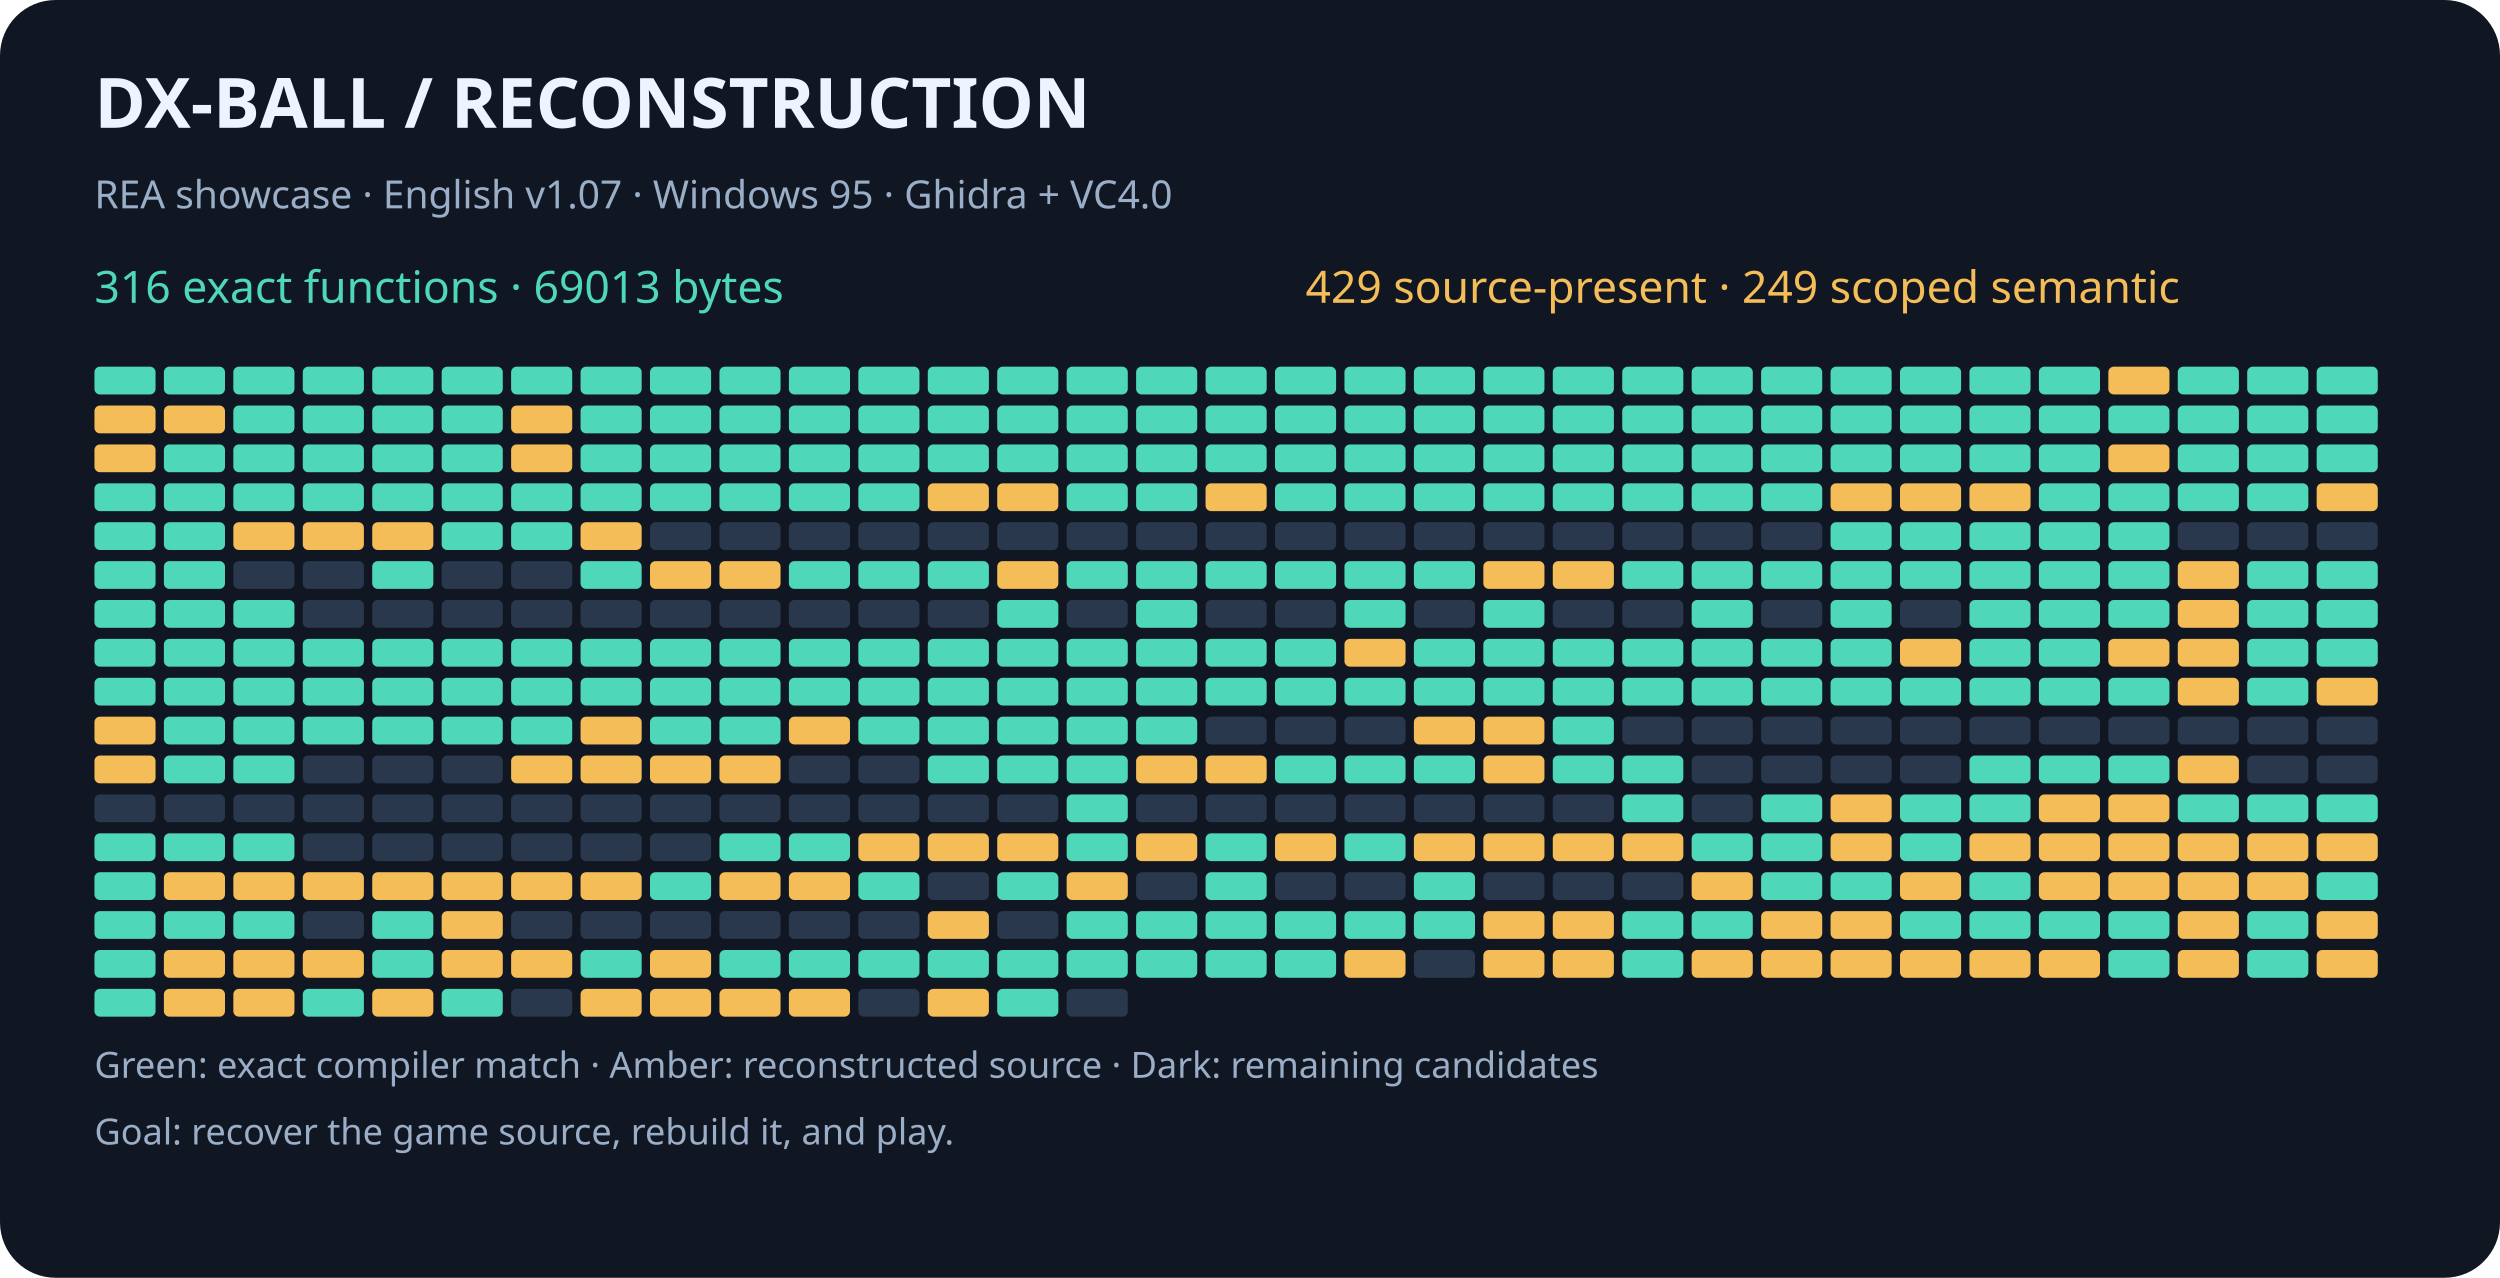
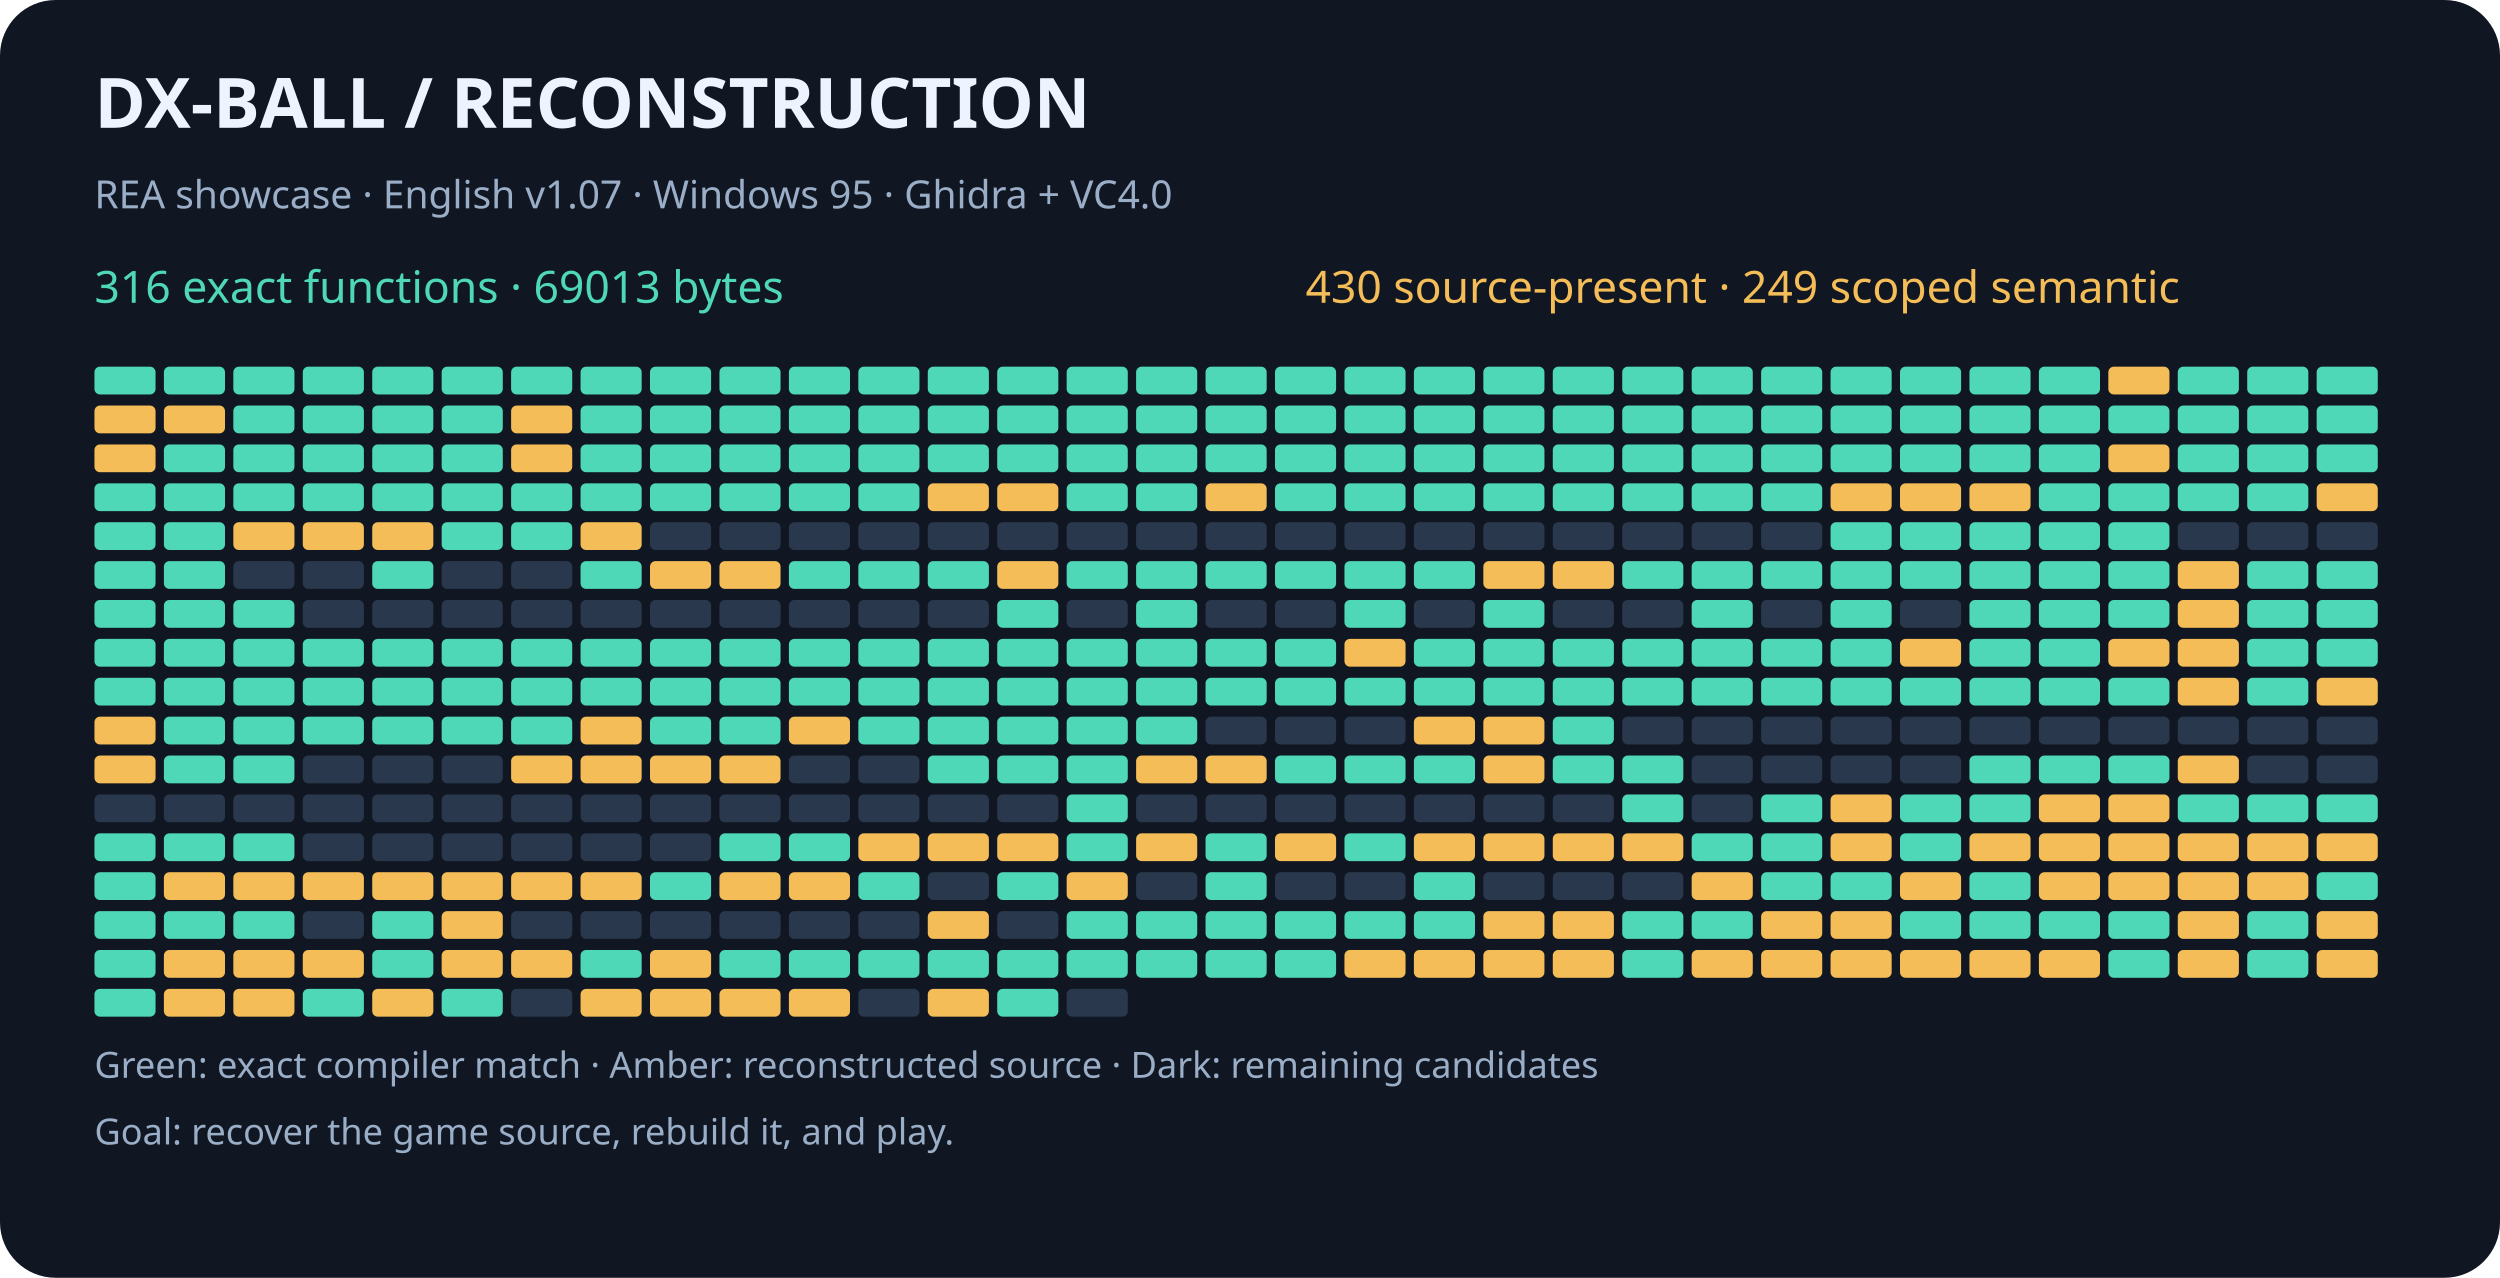
<svg xmlns="http://www.w3.org/2000/svg" width="900" height="460" viewBox="0 0 900 460" role="img" aria-labelledby="title desc">
  <rect width="900" height="460" rx="20" fill="#101722" />
  <g font-family="sans-serif">
    <text x="34" y="46" fill="#eef4ff" font-size="25" font-weight="bold">DX-BALL  /  RECONSTRUCTION</text>
    <text x="34" y="75" fill="#9baec8" font-size="14">REA showcase · English v1.07 · Windows 95 · Ghidra + VC4.0</text>
    <text x="34" y="109" fill="#4ed8b7" font-size="16">316 exact functions · 69013 bytes</text>
-     <text x="470" y="109" fill="#f5bd57" font-size="16">429 source-present · 249 scoped semantic</text>
+     <text x="470" y="109" fill="#f5bd57" font-size="16">430 source-present · 249 scoped semantic</text>
    <rect x="34" y="132" width="22" height="10" rx="2" fill="#4ed8b7" />
    <rect x="59" y="132" width="22" height="10" rx="2" fill="#4ed8b7" />
    <rect x="84" y="132" width="22" height="10" rx="2" fill="#4ed8b7" />
    <rect x="109" y="132" width="22" height="10" rx="2" fill="#4ed8b7" />
    <rect x="134" y="132" width="22" height="10" rx="2" fill="#4ed8b7" />
    <rect x="159" y="132" width="22" height="10" rx="2" fill="#4ed8b7" />
    <rect x="184" y="132" width="22" height="10" rx="2" fill="#4ed8b7" />
    <rect x="209" y="132" width="22" height="10" rx="2" fill="#4ed8b7" />
    <rect x="234" y="132" width="22" height="10" rx="2" fill="#4ed8b7" />
    <rect x="259" y="132" width="22" height="10" rx="2" fill="#4ed8b7" />
    <rect x="284" y="132" width="22" height="10" rx="2" fill="#4ed8b7" />
    <rect x="309" y="132" width="22" height="10" rx="2" fill="#4ed8b7" />
    <rect x="334" y="132" width="22" height="10" rx="2" fill="#4ed8b7" />
    <rect x="359" y="132" width="22" height="10" rx="2" fill="#4ed8b7" />
    <rect x="384" y="132" width="22" height="10" rx="2" fill="#4ed8b7" />
    <rect x="409" y="132" width="22" height="10" rx="2" fill="#4ed8b7" />
    <rect x="434" y="132" width="22" height="10" rx="2" fill="#4ed8b7" />
    <rect x="459" y="132" width="22" height="10" rx="2" fill="#4ed8b7" />
    <rect x="484" y="132" width="22" height="10" rx="2" fill="#4ed8b7" />
    <rect x="509" y="132" width="22" height="10" rx="2" fill="#4ed8b7" />
    <rect x="534" y="132" width="22" height="10" rx="2" fill="#4ed8b7" />
    <rect x="559" y="132" width="22" height="10" rx="2" fill="#4ed8b7" />
    <rect x="584" y="132" width="22" height="10" rx="2" fill="#4ed8b7" />
    <rect x="609" y="132" width="22" height="10" rx="2" fill="#4ed8b7" />
    <rect x="634" y="132" width="22" height="10" rx="2" fill="#4ed8b7" />
    <rect x="659" y="132" width="22" height="10" rx="2" fill="#4ed8b7" />
    <rect x="684" y="132" width="22" height="10" rx="2" fill="#4ed8b7" />
    <rect x="709" y="132" width="22" height="10" rx="2" fill="#4ed8b7" />
    <rect x="734" y="132" width="22" height="10" rx="2" fill="#4ed8b7" />
    <rect x="759" y="132" width="22" height="10" rx="2" fill="#f5bd57" />
    <rect x="784" y="132" width="22" height="10" rx="2" fill="#4ed8b7" />
    <rect x="809" y="132" width="22" height="10" rx="2" fill="#4ed8b7" />
    <rect x="834" y="132" width="22" height="10" rx="2" fill="#4ed8b7" />
    <rect x="34" y="146" width="22" height="10" rx="2" fill="#f5bd57" />
    <rect x="59" y="146" width="22" height="10" rx="2" fill="#f5bd57" />
    <rect x="84" y="146" width="22" height="10" rx="2" fill="#4ed8b7" />
    <rect x="109" y="146" width="22" height="10" rx="2" fill="#4ed8b7" />
    <rect x="134" y="146" width="22" height="10" rx="2" fill="#4ed8b7" />
    <rect x="159" y="146" width="22" height="10" rx="2" fill="#4ed8b7" />
    <rect x="184" y="146" width="22" height="10" rx="2" fill="#f5bd57" />
    <rect x="209" y="146" width="22" height="10" rx="2" fill="#4ed8b7" />
    <rect x="234" y="146" width="22" height="10" rx="2" fill="#4ed8b7" />
    <rect x="259" y="146" width="22" height="10" rx="2" fill="#4ed8b7" />
    <rect x="284" y="146" width="22" height="10" rx="2" fill="#4ed8b7" />
    <rect x="309" y="146" width="22" height="10" rx="2" fill="#4ed8b7" />
    <rect x="334" y="146" width="22" height="10" rx="2" fill="#4ed8b7" />
    <rect x="359" y="146" width="22" height="10" rx="2" fill="#4ed8b7" />
    <rect x="384" y="146" width="22" height="10" rx="2" fill="#4ed8b7" />
    <rect x="409" y="146" width="22" height="10" rx="2" fill="#4ed8b7" />
    <rect x="434" y="146" width="22" height="10" rx="2" fill="#4ed8b7" />
    <rect x="459" y="146" width="22" height="10" rx="2" fill="#4ed8b7" />
    <rect x="484" y="146" width="22" height="10" rx="2" fill="#4ed8b7" />
    <rect x="509" y="146" width="22" height="10" rx="2" fill="#4ed8b7" />
    <rect x="534" y="146" width="22" height="10" rx="2" fill="#4ed8b7" />
    <rect x="559" y="146" width="22" height="10" rx="2" fill="#4ed8b7" />
    <rect x="584" y="146" width="22" height="10" rx="2" fill="#4ed8b7" />
    <rect x="609" y="146" width="22" height="10" rx="2" fill="#4ed8b7" />
    <rect x="634" y="146" width="22" height="10" rx="2" fill="#4ed8b7" />
    <rect x="659" y="146" width="22" height="10" rx="2" fill="#4ed8b7" />
    <rect x="684" y="146" width="22" height="10" rx="2" fill="#4ed8b7" />
    <rect x="709" y="146" width="22" height="10" rx="2" fill="#4ed8b7" />
    <rect x="734" y="146" width="22" height="10" rx="2" fill="#4ed8b7" />
    <rect x="759" y="146" width="22" height="10" rx="2" fill="#4ed8b7" />
    <rect x="784" y="146" width="22" height="10" rx="2" fill="#4ed8b7" />
    <rect x="809" y="146" width="22" height="10" rx="2" fill="#4ed8b7" />
    <rect x="834" y="146" width="22" height="10" rx="2" fill="#4ed8b7" />
    <rect x="34" y="160" width="22" height="10" rx="2" fill="#f5bd57" />
    <rect x="59" y="160" width="22" height="10" rx="2" fill="#4ed8b7" />
    <rect x="84" y="160" width="22" height="10" rx="2" fill="#4ed8b7" />
    <rect x="109" y="160" width="22" height="10" rx="2" fill="#4ed8b7" />
    <rect x="134" y="160" width="22" height="10" rx="2" fill="#4ed8b7" />
    <rect x="159" y="160" width="22" height="10" rx="2" fill="#4ed8b7" />
    <rect x="184" y="160" width="22" height="10" rx="2" fill="#f5bd57" />
    <rect x="209" y="160" width="22" height="10" rx="2" fill="#4ed8b7" />
    <rect x="234" y="160" width="22" height="10" rx="2" fill="#4ed8b7" />
    <rect x="259" y="160" width="22" height="10" rx="2" fill="#4ed8b7" />
    <rect x="284" y="160" width="22" height="10" rx="2" fill="#4ed8b7" />
    <rect x="309" y="160" width="22" height="10" rx="2" fill="#4ed8b7" />
    <rect x="334" y="160" width="22" height="10" rx="2" fill="#4ed8b7" />
    <rect x="359" y="160" width="22" height="10" rx="2" fill="#4ed8b7" />
    <rect x="384" y="160" width="22" height="10" rx="2" fill="#4ed8b7" />
    <rect x="409" y="160" width="22" height="10" rx="2" fill="#4ed8b7" />
    <rect x="434" y="160" width="22" height="10" rx="2" fill="#4ed8b7" />
    <rect x="459" y="160" width="22" height="10" rx="2" fill="#4ed8b7" />
    <rect x="484" y="160" width="22" height="10" rx="2" fill="#4ed8b7" />
    <rect x="509" y="160" width="22" height="10" rx="2" fill="#4ed8b7" />
    <rect x="534" y="160" width="22" height="10" rx="2" fill="#4ed8b7" />
    <rect x="559" y="160" width="22" height="10" rx="2" fill="#4ed8b7" />
    <rect x="584" y="160" width="22" height="10" rx="2" fill="#4ed8b7" />
    <rect x="609" y="160" width="22" height="10" rx="2" fill="#4ed8b7" />
    <rect x="634" y="160" width="22" height="10" rx="2" fill="#4ed8b7" />
    <rect x="659" y="160" width="22" height="10" rx="2" fill="#4ed8b7" />
    <rect x="684" y="160" width="22" height="10" rx="2" fill="#4ed8b7" />
    <rect x="709" y="160" width="22" height="10" rx="2" fill="#4ed8b7" />
    <rect x="734" y="160" width="22" height="10" rx="2" fill="#4ed8b7" />
    <rect x="759" y="160" width="22" height="10" rx="2" fill="#f5bd57" />
    <rect x="784" y="160" width="22" height="10" rx="2" fill="#4ed8b7" />
    <rect x="809" y="160" width="22" height="10" rx="2" fill="#4ed8b7" />
    <rect x="834" y="160" width="22" height="10" rx="2" fill="#4ed8b7" />
    <rect x="34" y="174" width="22" height="10" rx="2" fill="#4ed8b7" />
    <rect x="59" y="174" width="22" height="10" rx="2" fill="#4ed8b7" />
    <rect x="84" y="174" width="22" height="10" rx="2" fill="#4ed8b7" />
    <rect x="109" y="174" width="22" height="10" rx="2" fill="#4ed8b7" />
    <rect x="134" y="174" width="22" height="10" rx="2" fill="#4ed8b7" />
    <rect x="159" y="174" width="22" height="10" rx="2" fill="#4ed8b7" />
    <rect x="184" y="174" width="22" height="10" rx="2" fill="#4ed8b7" />
    <rect x="209" y="174" width="22" height="10" rx="2" fill="#4ed8b7" />
    <rect x="234" y="174" width="22" height="10" rx="2" fill="#4ed8b7" />
    <rect x="259" y="174" width="22" height="10" rx="2" fill="#4ed8b7" />
    <rect x="284" y="174" width="22" height="10" rx="2" fill="#4ed8b7" />
    <rect x="309" y="174" width="22" height="10" rx="2" fill="#4ed8b7" />
    <rect x="334" y="174" width="22" height="10" rx="2" fill="#f5bd57" />
    <rect x="359" y="174" width="22" height="10" rx="2" fill="#f5bd57" />
    <rect x="384" y="174" width="22" height="10" rx="2" fill="#4ed8b7" />
    <rect x="409" y="174" width="22" height="10" rx="2" fill="#4ed8b7" />
    <rect x="434" y="174" width="22" height="10" rx="2" fill="#f5bd57" />
    <rect x="459" y="174" width="22" height="10" rx="2" fill="#4ed8b7" />
    <rect x="484" y="174" width="22" height="10" rx="2" fill="#4ed8b7" />
    <rect x="509" y="174" width="22" height="10" rx="2" fill="#4ed8b7" />
    <rect x="534" y="174" width="22" height="10" rx="2" fill="#4ed8b7" />
    <rect x="559" y="174" width="22" height="10" rx="2" fill="#4ed8b7" />
    <rect x="584" y="174" width="22" height="10" rx="2" fill="#4ed8b7" />
    <rect x="609" y="174" width="22" height="10" rx="2" fill="#4ed8b7" />
    <rect x="634" y="174" width="22" height="10" rx="2" fill="#4ed8b7" />
    <rect x="659" y="174" width="22" height="10" rx="2" fill="#f5bd57" />
    <rect x="684" y="174" width="22" height="10" rx="2" fill="#f5bd57" />
    <rect x="709" y="174" width="22" height="10" rx="2" fill="#f5bd57" />
    <rect x="734" y="174" width="22" height="10" rx="2" fill="#4ed8b7" />
    <rect x="759" y="174" width="22" height="10" rx="2" fill="#4ed8b7" />
    <rect x="784" y="174" width="22" height="10" rx="2" fill="#4ed8b7" />
    <rect x="809" y="174" width="22" height="10" rx="2" fill="#4ed8b7" />
    <rect x="834" y="174" width="22" height="10" rx="2" fill="#f5bd57" />
    <rect x="34" y="188" width="22" height="10" rx="2" fill="#4ed8b7" />
    <rect x="59" y="188" width="22" height="10" rx="2" fill="#4ed8b7" />
    <rect x="84" y="188" width="22" height="10" rx="2" fill="#f5bd57" />
    <rect x="109" y="188" width="22" height="10" rx="2" fill="#f5bd57" />
    <rect x="134" y="188" width="22" height="10" rx="2" fill="#f5bd57" />
    <rect x="159" y="188" width="22" height="10" rx="2" fill="#4ed8b7" />
    <rect x="184" y="188" width="22" height="10" rx="2" fill="#4ed8b7" />
    <rect x="209" y="188" width="22" height="10" rx="2" fill="#f5bd57" />
    <rect x="234" y="188" width="22" height="10" rx="2" fill="#29384c" />
    <rect x="259" y="188" width="22" height="10" rx="2" fill="#29384c" />
    <rect x="284" y="188" width="22" height="10" rx="2" fill="#29384c" />
    <rect x="309" y="188" width="22" height="10" rx="2" fill="#29384c" />
    <rect x="334" y="188" width="22" height="10" rx="2" fill="#29384c" />
    <rect x="359" y="188" width="22" height="10" rx="2" fill="#29384c" />
    <rect x="384" y="188" width="22" height="10" rx="2" fill="#29384c" />
    <rect x="409" y="188" width="22" height="10" rx="2" fill="#29384c" />
    <rect x="434" y="188" width="22" height="10" rx="2" fill="#29384c" />
    <rect x="459" y="188" width="22" height="10" rx="2" fill="#29384c" />
    <rect x="484" y="188" width="22" height="10" rx="2" fill="#29384c" />
    <rect x="509" y="188" width="22" height="10" rx="2" fill="#29384c" />
    <rect x="534" y="188" width="22" height="10" rx="2" fill="#29384c" />
    <rect x="559" y="188" width="22" height="10" rx="2" fill="#29384c" />
    <rect x="584" y="188" width="22" height="10" rx="2" fill="#29384c" />
    <rect x="609" y="188" width="22" height="10" rx="2" fill="#29384c" />
    <rect x="634" y="188" width="22" height="10" rx="2" fill="#29384c" />
    <rect x="659" y="188" width="22" height="10" rx="2" fill="#4ed8b7" />
    <rect x="684" y="188" width="22" height="10" rx="2" fill="#4ed8b7" />
    <rect x="709" y="188" width="22" height="10" rx="2" fill="#4ed8b7" />
    <rect x="734" y="188" width="22" height="10" rx="2" fill="#4ed8b7" />
    <rect x="759" y="188" width="22" height="10" rx="2" fill="#4ed8b7" />
    <rect x="784" y="188" width="22" height="10" rx="2" fill="#29384c" />
    <rect x="809" y="188" width="22" height="10" rx="2" fill="#29384c" />
    <rect x="834" y="188" width="22" height="10" rx="2" fill="#29384c" />
    <rect x="34" y="202" width="22" height="10" rx="2" fill="#4ed8b7" />
    <rect x="59" y="202" width="22" height="10" rx="2" fill="#4ed8b7" />
    <rect x="84" y="202" width="22" height="10" rx="2" fill="#29384c" />
    <rect x="109" y="202" width="22" height="10" rx="2" fill="#29384c" />
    <rect x="134" y="202" width="22" height="10" rx="2" fill="#4ed8b7" />
    <rect x="159" y="202" width="22" height="10" rx="2" fill="#29384c" />
    <rect x="184" y="202" width="22" height="10" rx="2" fill="#29384c" />
    <rect x="209" y="202" width="22" height="10" rx="2" fill="#4ed8b7" />
    <rect x="234" y="202" width="22" height="10" rx="2" fill="#f5bd57" />
    <rect x="259" y="202" width="22" height="10" rx="2" fill="#f5bd57" />
    <rect x="284" y="202" width="22" height="10" rx="2" fill="#4ed8b7" />
    <rect x="309" y="202" width="22" height="10" rx="2" fill="#4ed8b7" />
    <rect x="334" y="202" width="22" height="10" rx="2" fill="#4ed8b7" />
    <rect x="359" y="202" width="22" height="10" rx="2" fill="#f5bd57" />
    <rect x="384" y="202" width="22" height="10" rx="2" fill="#4ed8b7" />
    <rect x="409" y="202" width="22" height="10" rx="2" fill="#4ed8b7" />
    <rect x="434" y="202" width="22" height="10" rx="2" fill="#4ed8b7" />
    <rect x="459" y="202" width="22" height="10" rx="2" fill="#4ed8b7" />
    <rect x="484" y="202" width="22" height="10" rx="2" fill="#4ed8b7" />
    <rect x="509" y="202" width="22" height="10" rx="2" fill="#4ed8b7" />
    <rect x="534" y="202" width="22" height="10" rx="2" fill="#f5bd57" />
    <rect x="559" y="202" width="22" height="10" rx="2" fill="#f5bd57" />
    <rect x="584" y="202" width="22" height="10" rx="2" fill="#4ed8b7" />
    <rect x="609" y="202" width="22" height="10" rx="2" fill="#4ed8b7" />
    <rect x="634" y="202" width="22" height="10" rx="2" fill="#4ed8b7" />
    <rect x="659" y="202" width="22" height="10" rx="2" fill="#4ed8b7" />
    <rect x="684" y="202" width="22" height="10" rx="2" fill="#4ed8b7" />
    <rect x="709" y="202" width="22" height="10" rx="2" fill="#4ed8b7" />
    <rect x="734" y="202" width="22" height="10" rx="2" fill="#4ed8b7" />
    <rect x="759" y="202" width="22" height="10" rx="2" fill="#4ed8b7" />
    <rect x="784" y="202" width="22" height="10" rx="2" fill="#f5bd57" />
    <rect x="809" y="202" width="22" height="10" rx="2" fill="#4ed8b7" />
    <rect x="834" y="202" width="22" height="10" rx="2" fill="#4ed8b7" />
    <rect x="34" y="216" width="22" height="10" rx="2" fill="#4ed8b7" />
    <rect x="59" y="216" width="22" height="10" rx="2" fill="#4ed8b7" />
    <rect x="84" y="216" width="22" height="10" rx="2" fill="#4ed8b7" />
    <rect x="109" y="216" width="22" height="10" rx="2" fill="#29384c" />
    <rect x="134" y="216" width="22" height="10" rx="2" fill="#29384c" />
    <rect x="159" y="216" width="22" height="10" rx="2" fill="#29384c" />
    <rect x="184" y="216" width="22" height="10" rx="2" fill="#29384c" />
    <rect x="209" y="216" width="22" height="10" rx="2" fill="#29384c" />
    <rect x="234" y="216" width="22" height="10" rx="2" fill="#29384c" />
    <rect x="259" y="216" width="22" height="10" rx="2" fill="#29384c" />
    <rect x="284" y="216" width="22" height="10" rx="2" fill="#29384c" />
    <rect x="309" y="216" width="22" height="10" rx="2" fill="#29384c" />
    <rect x="334" y="216" width="22" height="10" rx="2" fill="#29384c" />
    <rect x="359" y="216" width="22" height="10" rx="2" fill="#4ed8b7" />
    <rect x="384" y="216" width="22" height="10" rx="2" fill="#29384c" />
    <rect x="409" y="216" width="22" height="10" rx="2" fill="#4ed8b7" />
    <rect x="434" y="216" width="22" height="10" rx="2" fill="#29384c" />
    <rect x="459" y="216" width="22" height="10" rx="2" fill="#29384c" />
    <rect x="484" y="216" width="22" height="10" rx="2" fill="#4ed8b7" />
    <rect x="509" y="216" width="22" height="10" rx="2" fill="#29384c" />
    <rect x="534" y="216" width="22" height="10" rx="2" fill="#4ed8b7" />
    <rect x="559" y="216" width="22" height="10" rx="2" fill="#29384c" />
    <rect x="584" y="216" width="22" height="10" rx="2" fill="#29384c" />
    <rect x="609" y="216" width="22" height="10" rx="2" fill="#4ed8b7" />
    <rect x="634" y="216" width="22" height="10" rx="2" fill="#29384c" />
    <rect x="659" y="216" width="22" height="10" rx="2" fill="#4ed8b7" />
    <rect x="684" y="216" width="22" height="10" rx="2" fill="#29384c" />
    <rect x="709" y="216" width="22" height="10" rx="2" fill="#4ed8b7" />
    <rect x="734" y="216" width="22" height="10" rx="2" fill="#4ed8b7" />
    <rect x="759" y="216" width="22" height="10" rx="2" fill="#4ed8b7" />
    <rect x="784" y="216" width="22" height="10" rx="2" fill="#f5bd57" />
    <rect x="809" y="216" width="22" height="10" rx="2" fill="#4ed8b7" />
    <rect x="834" y="216" width="22" height="10" rx="2" fill="#4ed8b7" />
    <rect x="34" y="230" width="22" height="10" rx="2" fill="#4ed8b7" />
    <rect x="59" y="230" width="22" height="10" rx="2" fill="#4ed8b7" />
    <rect x="84" y="230" width="22" height="10" rx="2" fill="#4ed8b7" />
    <rect x="109" y="230" width="22" height="10" rx="2" fill="#4ed8b7" />
    <rect x="134" y="230" width="22" height="10" rx="2" fill="#4ed8b7" />
    <rect x="159" y="230" width="22" height="10" rx="2" fill="#4ed8b7" />
    <rect x="184" y="230" width="22" height="10" rx="2" fill="#4ed8b7" />
    <rect x="209" y="230" width="22" height="10" rx="2" fill="#4ed8b7" />
    <rect x="234" y="230" width="22" height="10" rx="2" fill="#4ed8b7" />
    <rect x="259" y="230" width="22" height="10" rx="2" fill="#4ed8b7" />
    <rect x="284" y="230" width="22" height="10" rx="2" fill="#4ed8b7" />
    <rect x="309" y="230" width="22" height="10" rx="2" fill="#4ed8b7" />
    <rect x="334" y="230" width="22" height="10" rx="2" fill="#4ed8b7" />
    <rect x="359" y="230" width="22" height="10" rx="2" fill="#4ed8b7" />
    <rect x="384" y="230" width="22" height="10" rx="2" fill="#4ed8b7" />
    <rect x="409" y="230" width="22" height="10" rx="2" fill="#4ed8b7" />
    <rect x="434" y="230" width="22" height="10" rx="2" fill="#4ed8b7" />
    <rect x="459" y="230" width="22" height="10" rx="2" fill="#4ed8b7" />
    <rect x="484" y="230" width="22" height="10" rx="2" fill="#f5bd57" />
    <rect x="509" y="230" width="22" height="10" rx="2" fill="#4ed8b7" />
    <rect x="534" y="230" width="22" height="10" rx="2" fill="#4ed8b7" />
    <rect x="559" y="230" width="22" height="10" rx="2" fill="#4ed8b7" />
    <rect x="584" y="230" width="22" height="10" rx="2" fill="#4ed8b7" />
    <rect x="609" y="230" width="22" height="10" rx="2" fill="#4ed8b7" />
    <rect x="634" y="230" width="22" height="10" rx="2" fill="#4ed8b7" />
    <rect x="659" y="230" width="22" height="10" rx="2" fill="#4ed8b7" />
    <rect x="684" y="230" width="22" height="10" rx="2" fill="#f5bd57" />
    <rect x="709" y="230" width="22" height="10" rx="2" fill="#4ed8b7" />
    <rect x="734" y="230" width="22" height="10" rx="2" fill="#4ed8b7" />
    <rect x="759" y="230" width="22" height="10" rx="2" fill="#f5bd57" />
    <rect x="784" y="230" width="22" height="10" rx="2" fill="#f5bd57" />
    <rect x="809" y="230" width="22" height="10" rx="2" fill="#4ed8b7" />
    <rect x="834" y="230" width="22" height="10" rx="2" fill="#4ed8b7" />
    <rect x="34" y="244" width="22" height="10" rx="2" fill="#4ed8b7" />
    <rect x="59" y="244" width="22" height="10" rx="2" fill="#4ed8b7" />
    <rect x="84" y="244" width="22" height="10" rx="2" fill="#4ed8b7" />
    <rect x="109" y="244" width="22" height="10" rx="2" fill="#4ed8b7" />
    <rect x="134" y="244" width="22" height="10" rx="2" fill="#4ed8b7" />
    <rect x="159" y="244" width="22" height="10" rx="2" fill="#4ed8b7" />
    <rect x="184" y="244" width="22" height="10" rx="2" fill="#4ed8b7" />
    <rect x="209" y="244" width="22" height="10" rx="2" fill="#4ed8b7" />
    <rect x="234" y="244" width="22" height="10" rx="2" fill="#4ed8b7" />
    <rect x="259" y="244" width="22" height="10" rx="2" fill="#4ed8b7" />
    <rect x="284" y="244" width="22" height="10" rx="2" fill="#4ed8b7" />
    <rect x="309" y="244" width="22" height="10" rx="2" fill="#4ed8b7" />
    <rect x="334" y="244" width="22" height="10" rx="2" fill="#4ed8b7" />
    <rect x="359" y="244" width="22" height="10" rx="2" fill="#4ed8b7" />
    <rect x="384" y="244" width="22" height="10" rx="2" fill="#4ed8b7" />
    <rect x="409" y="244" width="22" height="10" rx="2" fill="#4ed8b7" />
    <rect x="434" y="244" width="22" height="10" rx="2" fill="#4ed8b7" />
    <rect x="459" y="244" width="22" height="10" rx="2" fill="#4ed8b7" />
    <rect x="484" y="244" width="22" height="10" rx="2" fill="#4ed8b7" />
    <rect x="509" y="244" width="22" height="10" rx="2" fill="#4ed8b7" />
    <rect x="534" y="244" width="22" height="10" rx="2" fill="#4ed8b7" />
    <rect x="559" y="244" width="22" height="10" rx="2" fill="#4ed8b7" />
    <rect x="584" y="244" width="22" height="10" rx="2" fill="#4ed8b7" />
    <rect x="609" y="244" width="22" height="10" rx="2" fill="#4ed8b7" />
    <rect x="634" y="244" width="22" height="10" rx="2" fill="#4ed8b7" />
    <rect x="659" y="244" width="22" height="10" rx="2" fill="#4ed8b7" />
    <rect x="684" y="244" width="22" height="10" rx="2" fill="#4ed8b7" />
    <rect x="709" y="244" width="22" height="10" rx="2" fill="#4ed8b7" />
    <rect x="734" y="244" width="22" height="10" rx="2" fill="#4ed8b7" />
    <rect x="759" y="244" width="22" height="10" rx="2" fill="#4ed8b7" />
    <rect x="784" y="244" width="22" height="10" rx="2" fill="#f5bd57" />
    <rect x="809" y="244" width="22" height="10" rx="2" fill="#4ed8b7" />
    <rect x="834" y="244" width="22" height="10" rx="2" fill="#f5bd57" />
    <rect x="34" y="258" width="22" height="10" rx="2" fill="#f5bd57" />
    <rect x="59" y="258" width="22" height="10" rx="2" fill="#4ed8b7" />
    <rect x="84" y="258" width="22" height="10" rx="2" fill="#4ed8b7" />
    <rect x="109" y="258" width="22" height="10" rx="2" fill="#4ed8b7" />
    <rect x="134" y="258" width="22" height="10" rx="2" fill="#4ed8b7" />
    <rect x="159" y="258" width="22" height="10" rx="2" fill="#4ed8b7" />
    <rect x="184" y="258" width="22" height="10" rx="2" fill="#4ed8b7" />
    <rect x="209" y="258" width="22" height="10" rx="2" fill="#f5bd57" />
    <rect x="234" y="258" width="22" height="10" rx="2" fill="#4ed8b7" />
    <rect x="259" y="258" width="22" height="10" rx="2" fill="#4ed8b7" />
    <rect x="284" y="258" width="22" height="10" rx="2" fill="#f5bd57" />
    <rect x="309" y="258" width="22" height="10" rx="2" fill="#4ed8b7" />
    <rect x="334" y="258" width="22" height="10" rx="2" fill="#4ed8b7" />
    <rect x="359" y="258" width="22" height="10" rx="2" fill="#4ed8b7" />
    <rect x="384" y="258" width="22" height="10" rx="2" fill="#4ed8b7" />
    <rect x="409" y="258" width="22" height="10" rx="2" fill="#4ed8b7" />
    <rect x="434" y="258" width="22" height="10" rx="2" fill="#29384c" />
    <rect x="459" y="258" width="22" height="10" rx="2" fill="#29384c" />
    <rect x="484" y="258" width="22" height="10" rx="2" fill="#29384c" />
    <rect x="509" y="258" width="22" height="10" rx="2" fill="#f5bd57" />
    <rect x="534" y="258" width="22" height="10" rx="2" fill="#f5bd57" />
    <rect x="559" y="258" width="22" height="10" rx="2" fill="#4ed8b7" />
    <rect x="584" y="258" width="22" height="10" rx="2" fill="#29384c" />
    <rect x="609" y="258" width="22" height="10" rx="2" fill="#29384c" />
    <rect x="634" y="258" width="22" height="10" rx="2" fill="#29384c" />
    <rect x="659" y="258" width="22" height="10" rx="2" fill="#29384c" />
    <rect x="684" y="258" width="22" height="10" rx="2" fill="#29384c" />
    <rect x="709" y="258" width="22" height="10" rx="2" fill="#29384c" />
    <rect x="734" y="258" width="22" height="10" rx="2" fill="#29384c" />
    <rect x="759" y="258" width="22" height="10" rx="2" fill="#29384c" />
    <rect x="784" y="258" width="22" height="10" rx="2" fill="#29384c" />
    <rect x="809" y="258" width="22" height="10" rx="2" fill="#29384c" />
    <rect x="834" y="258" width="22" height="10" rx="2" fill="#29384c" />
    <rect x="34" y="272" width="22" height="10" rx="2" fill="#f5bd57" />
    <rect x="59" y="272" width="22" height="10" rx="2" fill="#4ed8b7" />
    <rect x="84" y="272" width="22" height="10" rx="2" fill="#4ed8b7" />
    <rect x="109" y="272" width="22" height="10" rx="2" fill="#29384c" />
    <rect x="134" y="272" width="22" height="10" rx="2" fill="#29384c" />
    <rect x="159" y="272" width="22" height="10" rx="2" fill="#29384c" />
    <rect x="184" y="272" width="22" height="10" rx="2" fill="#f5bd57" />
    <rect x="209" y="272" width="22" height="10" rx="2" fill="#f5bd57" />
    <rect x="234" y="272" width="22" height="10" rx="2" fill="#f5bd57" />
    <rect x="259" y="272" width="22" height="10" rx="2" fill="#f5bd57" />
    <rect x="284" y="272" width="22" height="10" rx="2" fill="#29384c" />
    <rect x="309" y="272" width="22" height="10" rx="2" fill="#29384c" />
    <rect x="334" y="272" width="22" height="10" rx="2" fill="#4ed8b7" />
    <rect x="359" y="272" width="22" height="10" rx="2" fill="#4ed8b7" />
    <rect x="384" y="272" width="22" height="10" rx="2" fill="#4ed8b7" />
    <rect x="409" y="272" width="22" height="10" rx="2" fill="#f5bd57" />
    <rect x="434" y="272" width="22" height="10" rx="2" fill="#f5bd57" />
    <rect x="459" y="272" width="22" height="10" rx="2" fill="#4ed8b7" />
    <rect x="484" y="272" width="22" height="10" rx="2" fill="#4ed8b7" />
    <rect x="509" y="272" width="22" height="10" rx="2" fill="#4ed8b7" />
    <rect x="534" y="272" width="22" height="10" rx="2" fill="#f5bd57" />
    <rect x="559" y="272" width="22" height="10" rx="2" fill="#4ed8b7" />
    <rect x="584" y="272" width="22" height="10" rx="2" fill="#4ed8b7" />
    <rect x="609" y="272" width="22" height="10" rx="2" fill="#29384c" />
    <rect x="634" y="272" width="22" height="10" rx="2" fill="#29384c" />
    <rect x="659" y="272" width="22" height="10" rx="2" fill="#29384c" />
    <rect x="684" y="272" width="22" height="10" rx="2" fill="#29384c" />
    <rect x="709" y="272" width="22" height="10" rx="2" fill="#4ed8b7" />
    <rect x="734" y="272" width="22" height="10" rx="2" fill="#4ed8b7" />
    <rect x="759" y="272" width="22" height="10" rx="2" fill="#4ed8b7" />
    <rect x="784" y="272" width="22" height="10" rx="2" fill="#f5bd57" />
    <rect x="809" y="272" width="22" height="10" rx="2" fill="#29384c" />
    <rect x="834" y="272" width="22" height="10" rx="2" fill="#29384c" />
    <rect x="34" y="286" width="22" height="10" rx="2" fill="#29384c" />
    <rect x="59" y="286" width="22" height="10" rx="2" fill="#29384c" />
    <rect x="84" y="286" width="22" height="10" rx="2" fill="#29384c" />
    <rect x="109" y="286" width="22" height="10" rx="2" fill="#29384c" />
    <rect x="134" y="286" width="22" height="10" rx="2" fill="#29384c" />
    <rect x="159" y="286" width="22" height="10" rx="2" fill="#29384c" />
    <rect x="184" y="286" width="22" height="10" rx="2" fill="#29384c" />
    <rect x="209" y="286" width="22" height="10" rx="2" fill="#29384c" />
    <rect x="234" y="286" width="22" height="10" rx="2" fill="#29384c" />
    <rect x="259" y="286" width="22" height="10" rx="2" fill="#29384c" />
    <rect x="284" y="286" width="22" height="10" rx="2" fill="#29384c" />
    <rect x="309" y="286" width="22" height="10" rx="2" fill="#29384c" />
    <rect x="334" y="286" width="22" height="10" rx="2" fill="#29384c" />
    <rect x="359" y="286" width="22" height="10" rx="2" fill="#29384c" />
    <rect x="384" y="286" width="22" height="10" rx="2" fill="#4ed8b7" />
    <rect x="409" y="286" width="22" height="10" rx="2" fill="#29384c" />
    <rect x="434" y="286" width="22" height="10" rx="2" fill="#29384c" />
    <rect x="459" y="286" width="22" height="10" rx="2" fill="#29384c" />
    <rect x="484" y="286" width="22" height="10" rx="2" fill="#29384c" />
    <rect x="509" y="286" width="22" height="10" rx="2" fill="#29384c" />
    <rect x="534" y="286" width="22" height="10" rx="2" fill="#29384c" />
    <rect x="559" y="286" width="22" height="10" rx="2" fill="#29384c" />
    <rect x="584" y="286" width="22" height="10" rx="2" fill="#4ed8b7" />
    <rect x="609" y="286" width="22" height="10" rx="2" fill="#29384c" />
    <rect x="634" y="286" width="22" height="10" rx="2" fill="#4ed8b7" />
    <rect x="659" y="286" width="22" height="10" rx="2" fill="#f5bd57" />
    <rect x="684" y="286" width="22" height="10" rx="2" fill="#4ed8b7" />
    <rect x="709" y="286" width="22" height="10" rx="2" fill="#4ed8b7" />
    <rect x="734" y="286" width="22" height="10" rx="2" fill="#f5bd57" />
    <rect x="759" y="286" width="22" height="10" rx="2" fill="#f5bd57" />
    <rect x="784" y="286" width="22" height="10" rx="2" fill="#4ed8b7" />
    <rect x="809" y="286" width="22" height="10" rx="2" fill="#4ed8b7" />
    <rect x="834" y="286" width="22" height="10" rx="2" fill="#4ed8b7" />
    <rect x="34" y="300" width="22" height="10" rx="2" fill="#4ed8b7" />
    <rect x="59" y="300" width="22" height="10" rx="2" fill="#4ed8b7" />
    <rect x="84" y="300" width="22" height="10" rx="2" fill="#4ed8b7" />
    <rect x="109" y="300" width="22" height="10" rx="2" fill="#29384c" />
    <rect x="134" y="300" width="22" height="10" rx="2" fill="#29384c" />
    <rect x="159" y="300" width="22" height="10" rx="2" fill="#29384c" />
    <rect x="184" y="300" width="22" height="10" rx="2" fill="#29384c" />
    <rect x="209" y="300" width="22" height="10" rx="2" fill="#29384c" />
    <rect x="234" y="300" width="22" height="10" rx="2" fill="#29384c" />
    <rect x="259" y="300" width="22" height="10" rx="2" fill="#4ed8b7" />
    <rect x="284" y="300" width="22" height="10" rx="2" fill="#4ed8b7" />
    <rect x="309" y="300" width="22" height="10" rx="2" fill="#f5bd57" />
    <rect x="334" y="300" width="22" height="10" rx="2" fill="#f5bd57" />
    <rect x="359" y="300" width="22" height="10" rx="2" fill="#f5bd57" />
    <rect x="384" y="300" width="22" height="10" rx="2" fill="#4ed8b7" />
    <rect x="409" y="300" width="22" height="10" rx="2" fill="#f5bd57" />
    <rect x="434" y="300" width="22" height="10" rx="2" fill="#4ed8b7" />
    <rect x="459" y="300" width="22" height="10" rx="2" fill="#f5bd57" />
    <rect x="484" y="300" width="22" height="10" rx="2" fill="#4ed8b7" />
    <rect x="509" y="300" width="22" height="10" rx="2" fill="#f5bd57" />
    <rect x="534" y="300" width="22" height="10" rx="2" fill="#f5bd57" />
    <rect x="559" y="300" width="22" height="10" rx="2" fill="#f5bd57" />
    <rect x="584" y="300" width="22" height="10" rx="2" fill="#f5bd57" />
    <rect x="609" y="300" width="22" height="10" rx="2" fill="#4ed8b7" />
    <rect x="634" y="300" width="22" height="10" rx="2" fill="#4ed8b7" />
    <rect x="659" y="300" width="22" height="10" rx="2" fill="#f5bd57" />
    <rect x="684" y="300" width="22" height="10" rx="2" fill="#4ed8b7" />
    <rect x="709" y="300" width="22" height="10" rx="2" fill="#f5bd57" />
    <rect x="734" y="300" width="22" height="10" rx="2" fill="#f5bd57" />
    <rect x="759" y="300" width="22" height="10" rx="2" fill="#f5bd57" />
    <rect x="784" y="300" width="22" height="10" rx="2" fill="#f5bd57" />
    <rect x="809" y="300" width="22" height="10" rx="2" fill="#f5bd57" />
    <rect x="834" y="300" width="22" height="10" rx="2" fill="#f5bd57" />
    <rect x="34" y="314" width="22" height="10" rx="2" fill="#4ed8b7" />
    <rect x="59" y="314" width="22" height="10" rx="2" fill="#f5bd57" />
    <rect x="84" y="314" width="22" height="10" rx="2" fill="#f5bd57" />
    <rect x="109" y="314" width="22" height="10" rx="2" fill="#f5bd57" />
    <rect x="134" y="314" width="22" height="10" rx="2" fill="#f5bd57" />
    <rect x="159" y="314" width="22" height="10" rx="2" fill="#f5bd57" />
    <rect x="184" y="314" width="22" height="10" rx="2" fill="#f5bd57" />
    <rect x="209" y="314" width="22" height="10" rx="2" fill="#f5bd57" />
    <rect x="234" y="314" width="22" height="10" rx="2" fill="#4ed8b7" />
    <rect x="259" y="314" width="22" height="10" rx="2" fill="#f5bd57" />
    <rect x="284" y="314" width="22" height="10" rx="2" fill="#f5bd57" />
    <rect x="309" y="314" width="22" height="10" rx="2" fill="#4ed8b7" />
    <rect x="334" y="314" width="22" height="10" rx="2" fill="#29384c" />
    <rect x="359" y="314" width="22" height="10" rx="2" fill="#4ed8b7" />
    <rect x="384" y="314" width="22" height="10" rx="2" fill="#f5bd57" />
    <rect x="409" y="314" width="22" height="10" rx="2" fill="#29384c" />
    <rect x="434" y="314" width="22" height="10" rx="2" fill="#4ed8b7" />
    <rect x="459" y="314" width="22" height="10" rx="2" fill="#29384c" />
    <rect x="484" y="314" width="22" height="10" rx="2" fill="#29384c" />
    <rect x="509" y="314" width="22" height="10" rx="2" fill="#4ed8b7" />
    <rect x="534" y="314" width="22" height="10" rx="2" fill="#29384c" />
    <rect x="559" y="314" width="22" height="10" rx="2" fill="#29384c" />
    <rect x="584" y="314" width="22" height="10" rx="2" fill="#29384c" />
    <rect x="609" y="314" width="22" height="10" rx="2" fill="#f5bd57" />
    <rect x="634" y="314" width="22" height="10" rx="2" fill="#4ed8b7" />
    <rect x="659" y="314" width="22" height="10" rx="2" fill="#4ed8b7" />
    <rect x="684" y="314" width="22" height="10" rx="2" fill="#f5bd57" />
    <rect x="709" y="314" width="22" height="10" rx="2" fill="#4ed8b7" />
    <rect x="734" y="314" width="22" height="10" rx="2" fill="#f5bd57" />
    <rect x="759" y="314" width="22" height="10" rx="2" fill="#f5bd57" />
    <rect x="784" y="314" width="22" height="10" rx="2" fill="#f5bd57" />
    <rect x="809" y="314" width="22" height="10" rx="2" fill="#f5bd57" />
    <rect x="834" y="314" width="22" height="10" rx="2" fill="#4ed8b7" />
    <rect x="34" y="328" width="22" height="10" rx="2" fill="#4ed8b7" />
    <rect x="59" y="328" width="22" height="10" rx="2" fill="#4ed8b7" />
    <rect x="84" y="328" width="22" height="10" rx="2" fill="#4ed8b7" />
    <rect x="109" y="328" width="22" height="10" rx="2" fill="#29384c" />
    <rect x="134" y="328" width="22" height="10" rx="2" fill="#4ed8b7" />
    <rect x="159" y="328" width="22" height="10" rx="2" fill="#f5bd57" />
    <rect x="184" y="328" width="22" height="10" rx="2" fill="#29384c" />
    <rect x="209" y="328" width="22" height="10" rx="2" fill="#29384c" />
    <rect x="234" y="328" width="22" height="10" rx="2" fill="#29384c" />
    <rect x="259" y="328" width="22" height="10" rx="2" fill="#29384c" />
    <rect x="284" y="328" width="22" height="10" rx="2" fill="#29384c" />
    <rect x="309" y="328" width="22" height="10" rx="2" fill="#29384c" />
    <rect x="334" y="328" width="22" height="10" rx="2" fill="#f5bd57" />
    <rect x="359" y="328" width="22" height="10" rx="2" fill="#29384c" />
    <rect x="384" y="328" width="22" height="10" rx="2" fill="#4ed8b7" />
    <rect x="409" y="328" width="22" height="10" rx="2" fill="#4ed8b7" />
    <rect x="434" y="328" width="22" height="10" rx="2" fill="#4ed8b7" />
    <rect x="459" y="328" width="22" height="10" rx="2" fill="#4ed8b7" />
    <rect x="484" y="328" width="22" height="10" rx="2" fill="#4ed8b7" />
    <rect x="509" y="328" width="22" height="10" rx="2" fill="#4ed8b7" />
    <rect x="534" y="328" width="22" height="10" rx="2" fill="#f5bd57" />
    <rect x="559" y="328" width="22" height="10" rx="2" fill="#f5bd57" />
    <rect x="584" y="328" width="22" height="10" rx="2" fill="#4ed8b7" />
    <rect x="609" y="328" width="22" height="10" rx="2" fill="#4ed8b7" />
    <rect x="634" y="328" width="22" height="10" rx="2" fill="#f5bd57" />
    <rect x="659" y="328" width="22" height="10" rx="2" fill="#f5bd57" />
    <rect x="684" y="328" width="22" height="10" rx="2" fill="#4ed8b7" />
    <rect x="709" y="328" width="22" height="10" rx="2" fill="#4ed8b7" />
    <rect x="734" y="328" width="22" height="10" rx="2" fill="#4ed8b7" />
    <rect x="759" y="328" width="22" height="10" rx="2" fill="#4ed8b7" />
    <rect x="784" y="328" width="22" height="10" rx="2" fill="#f5bd57" />
    <rect x="809" y="328" width="22" height="10" rx="2" fill="#4ed8b7" />
    <rect x="834" y="328" width="22" height="10" rx="2" fill="#f5bd57" />
    <rect x="34" y="342" width="22" height="10" rx="2" fill="#4ed8b7" />
    <rect x="59" y="342" width="22" height="10" rx="2" fill="#f5bd57" />
    <rect x="84" y="342" width="22" height="10" rx="2" fill="#f5bd57" />
    <rect x="109" y="342" width="22" height="10" rx="2" fill="#f5bd57" />
    <rect x="134" y="342" width="22" height="10" rx="2" fill="#4ed8b7" />
    <rect x="159" y="342" width="22" height="10" rx="2" fill="#f5bd57" />
    <rect x="184" y="342" width="22" height="10" rx="2" fill="#f5bd57" />
    <rect x="209" y="342" width="22" height="10" rx="2" fill="#4ed8b7" />
    <rect x="234" y="342" width="22" height="10" rx="2" fill="#f5bd57" />
    <rect x="259" y="342" width="22" height="10" rx="2" fill="#4ed8b7" />
    <rect x="284" y="342" width="22" height="10" rx="2" fill="#4ed8b7" />
    <rect x="309" y="342" width="22" height="10" rx="2" fill="#4ed8b7" />
    <rect x="334" y="342" width="22" height="10" rx="2" fill="#4ed8b7" />
    <rect x="359" y="342" width="22" height="10" rx="2" fill="#4ed8b7" />
    <rect x="384" y="342" width="22" height="10" rx="2" fill="#4ed8b7" />
    <rect x="409" y="342" width="22" height="10" rx="2" fill="#4ed8b7" />
    <rect x="434" y="342" width="22" height="10" rx="2" fill="#4ed8b7" />
    <rect x="459" y="342" width="22" height="10" rx="2" fill="#4ed8b7" />
    <rect x="484" y="342" width="22" height="10" rx="2" fill="#f5bd57" />
-     <rect x="509" y="342" width="22" height="10" rx="2" fill="#29384c" />
+     <rect x="509" y="342" width="22" height="10" rx="2" fill="#f5bd57" />
    <rect x="534" y="342" width="22" height="10" rx="2" fill="#f5bd57" />
    <rect x="559" y="342" width="22" height="10" rx="2" fill="#f5bd57" />
    <rect x="584" y="342" width="22" height="10" rx="2" fill="#4ed8b7" />
    <rect x="609" y="342" width="22" height="10" rx="2" fill="#f5bd57" />
    <rect x="634" y="342" width="22" height="10" rx="2" fill="#f5bd57" />
    <rect x="659" y="342" width="22" height="10" rx="2" fill="#f5bd57" />
    <rect x="684" y="342" width="22" height="10" rx="2" fill="#f5bd57" />
    <rect x="709" y="342" width="22" height="10" rx="2" fill="#f5bd57" />
    <rect x="734" y="342" width="22" height="10" rx="2" fill="#f5bd57" />
    <rect x="759" y="342" width="22" height="10" rx="2" fill="#4ed8b7" />
    <rect x="784" y="342" width="22" height="10" rx="2" fill="#f5bd57" />
    <rect x="809" y="342" width="22" height="10" rx="2" fill="#4ed8b7" />
    <rect x="834" y="342" width="22" height="10" rx="2" fill="#f5bd57" />
    <rect x="34" y="356" width="22" height="10" rx="2" fill="#4ed8b7" />
    <rect x="59" y="356" width="22" height="10" rx="2" fill="#f5bd57" />
    <rect x="84" y="356" width="22" height="10" rx="2" fill="#f5bd57" />
    <rect x="109" y="356" width="22" height="10" rx="2" fill="#4ed8b7" />
    <rect x="134" y="356" width="22" height="10" rx="2" fill="#f5bd57" />
    <rect x="159" y="356" width="22" height="10" rx="2" fill="#4ed8b7" />
    <rect x="184" y="356" width="22" height="10" rx="2" fill="#29384c" />
    <rect x="209" y="356" width="22" height="10" rx="2" fill="#f5bd57" />
    <rect x="234" y="356" width="22" height="10" rx="2" fill="#f5bd57" />
    <rect x="259" y="356" width="22" height="10" rx="2" fill="#f5bd57" />
    <rect x="284" y="356" width="22" height="10" rx="2" fill="#f5bd57" />
    <rect x="309" y="356" width="22" height="10" rx="2" fill="#29384c" />
    <rect x="334" y="356" width="22" height="10" rx="2" fill="#f5bd57" />
    <rect x="359" y="356" width="22" height="10" rx="2" fill="#4ed8b7" />
    <rect x="384" y="356" width="22" height="10" rx="2" fill="#29384c" />
    <text x="34" y="388" fill="#9baec8" font-size="13">Green: exact compiler match · Amber: reconstructed source · Dark: remaining candidates</text>
    <text x="34" y="412" fill="#9baec8" font-size="13">Goal: recover the game source, rebuild it, and play.</text>
  </g>
</svg>
